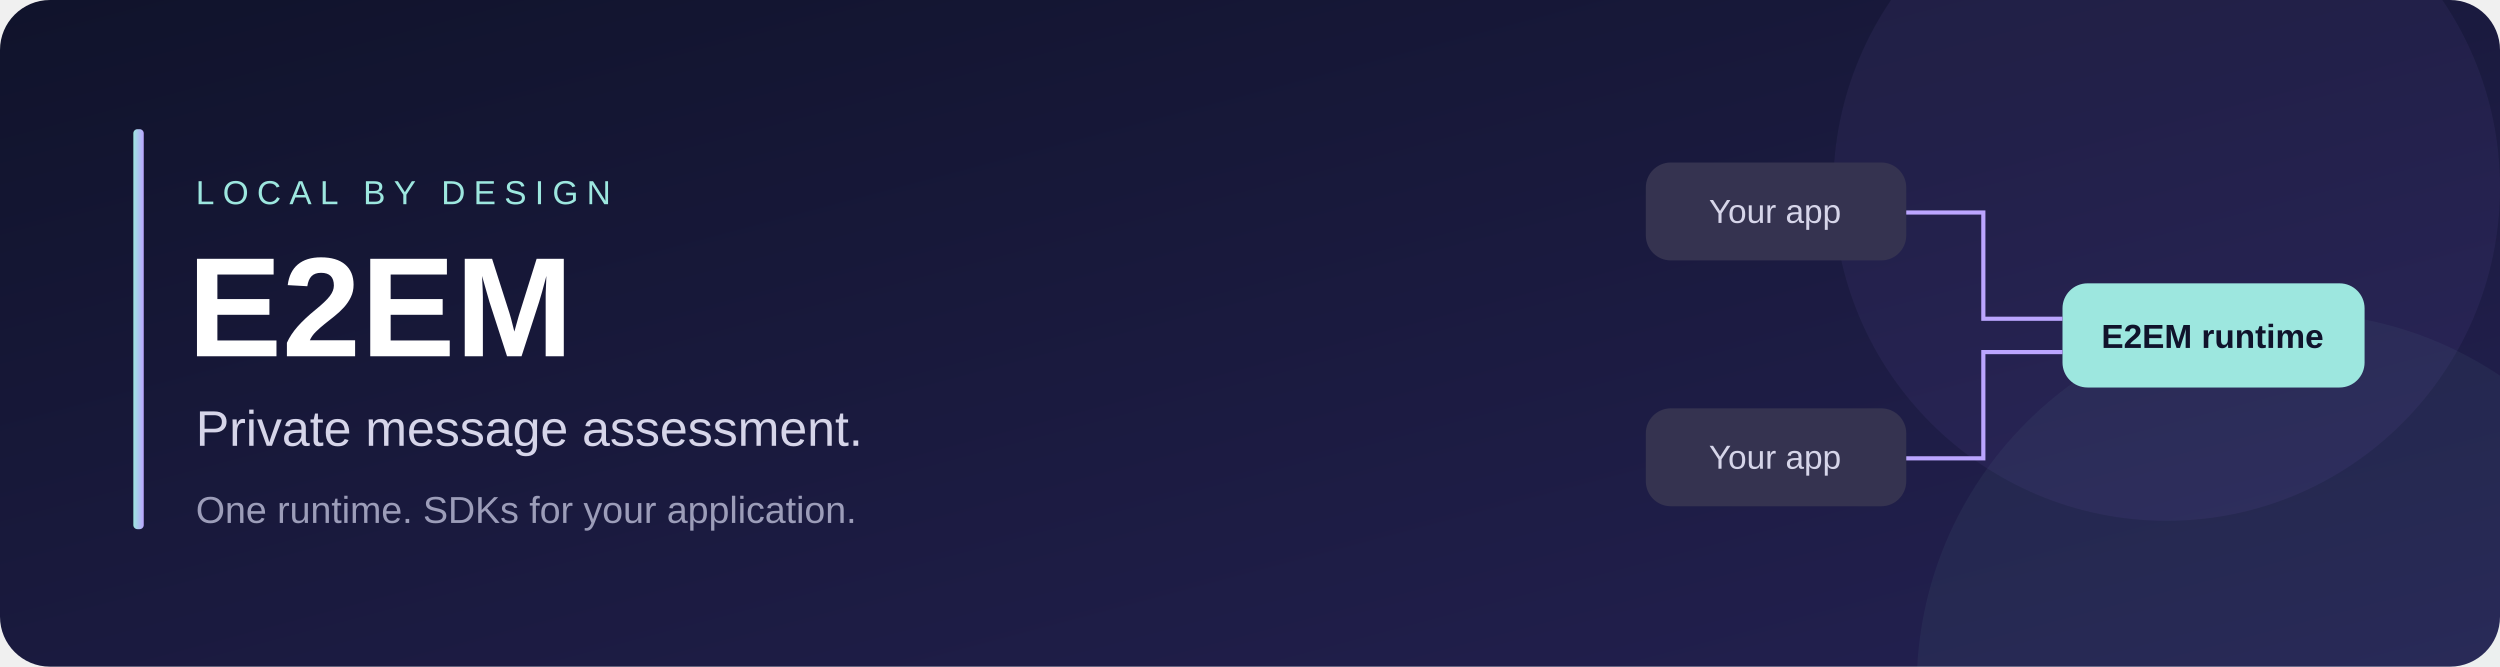
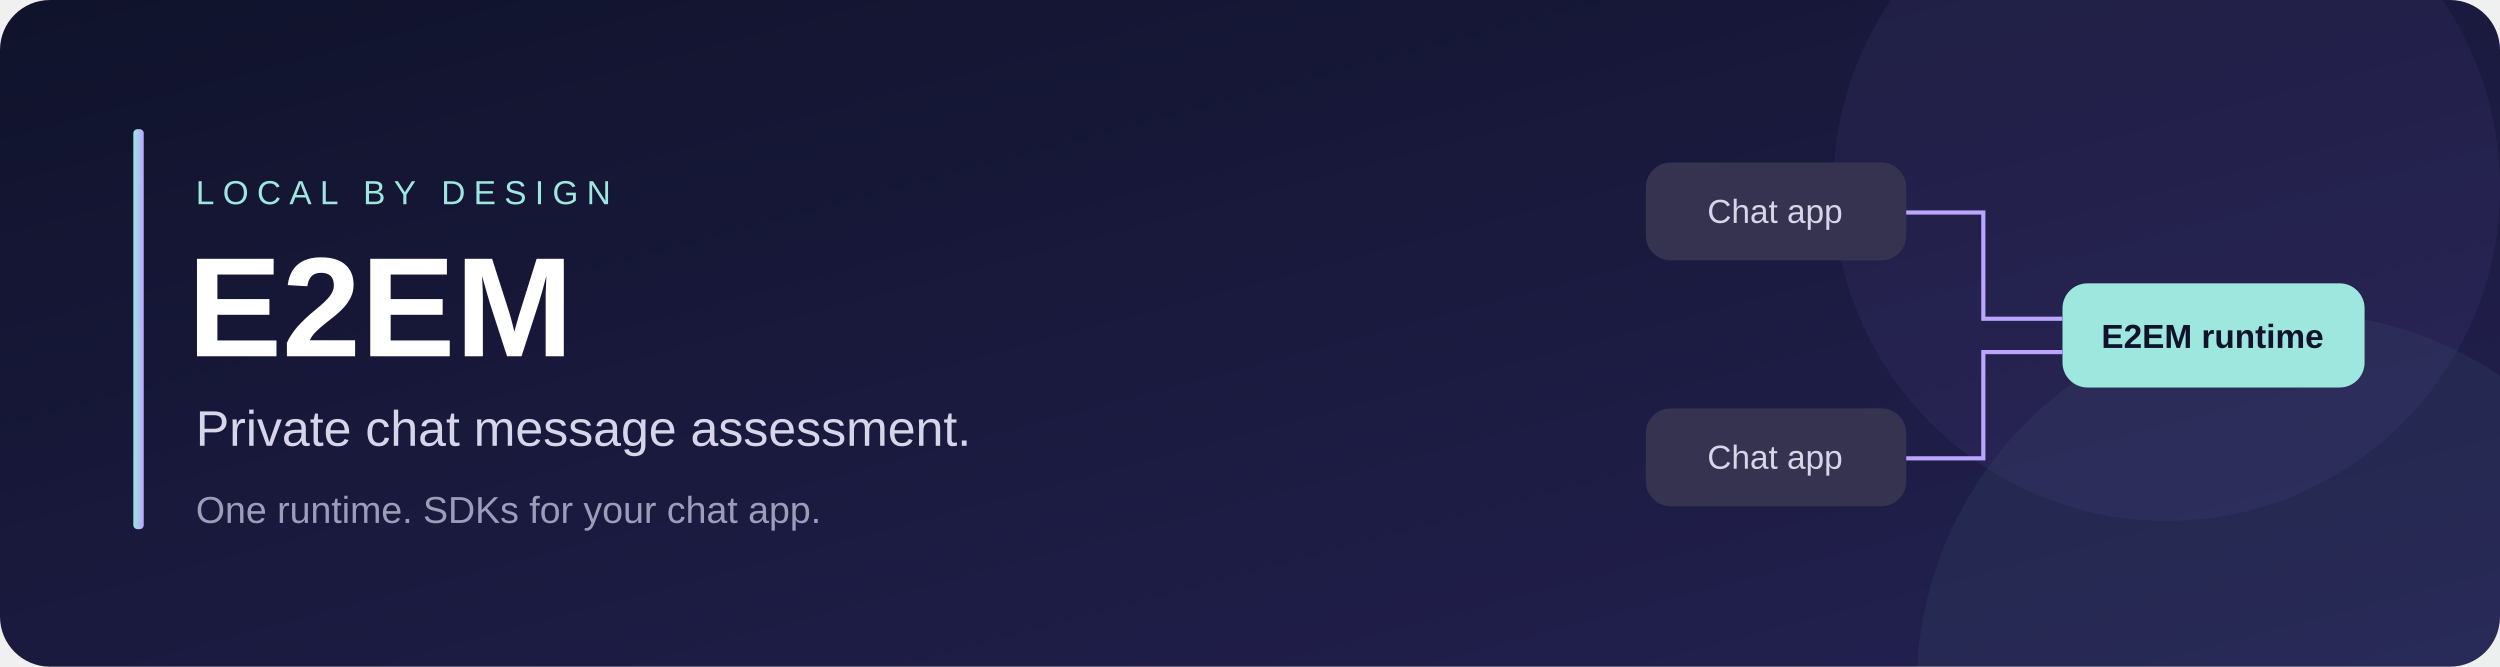
<svg xmlns="http://www.w3.org/2000/svg" width="1200" height="320" viewBox="0 0 1200 320" role="img" aria-labelledby="title desc">
  <defs>
    <linearGradient id="bg" x2="1" y2="1">
      <stop stop-color="#10132b" />
      <stop offset="1" stop-color="#242152" />
    </linearGradient>
    <linearGradient id="accent">
      <stop stop-color="#9de7df" />
      <stop offset="1" stop-color="#bba5ff" />
    </linearGradient>
  </defs>
  <rect width="1200" height="320" rx="24" fill="url(#bg)" />
  <circle cx="1040" cy="90" r="160" fill="#a78bfa" opacity=".06" />
  <circle cx="1100" cy="330" r="180" fill="#9de7df" opacity=".05" />
  <rect x="64" y="62" width="5" height="192" rx="2" fill="url(#accent)" />
  <g font-family="system-ui,Segoe UI,Arial,sans-serif">
    <text x="94" y="98" fill="#9de7df" font-size="16" letter-spacing="4">LOCAL BY DESIGN</text>
    <text x="90" y="171" fill="#fff" font-weight="750" font-size="68">E2EM</text>
-     <text x="94" y="214" fill="#d6d5e9" font-size="24">Private message assessment.</text>
-     <text x="94" y="251" fill="#9c9db9" font-size="18">One runtime. SDKs for your application.</text>
+     <text x="94" y="214" fill="#d6d5e9" font-size="24">Private chat message assessment.</text>
+     <text x="94" y="251" fill="#9c9db9" font-size="18">One runtime. SDKs for your chat app.</text>
    <g fill="#d6d5e9" font-size="16" text-anchor="middle">
      <rect x="790" y="78" width="125" height="47" rx="12" fill="#353350" />
-       <text x="852" y="107">Your app</text>
+       <text x="852" y="107">Chat app</text>
      <rect x="790" y="196" width="125" height="47" rx="12" fill="#353350" />
-       <text x="852" y="225">Your app</text>
+       <text x="852" y="225">Chat app</text>
      <rect x="990" y="136" width="145" height="50" rx="12" fill="#9de7df" />
      <text x="1062" y="167" fill="#10132b" font-weight="700">E2EM runtime</text>
    </g>
  </g>
  <g stroke="#bba5ff" stroke-width="2" fill="none">
    <path d="M915 102H952V153H990" />
    <path d="M915 220H952V169H990" />
  </g>
</svg>
